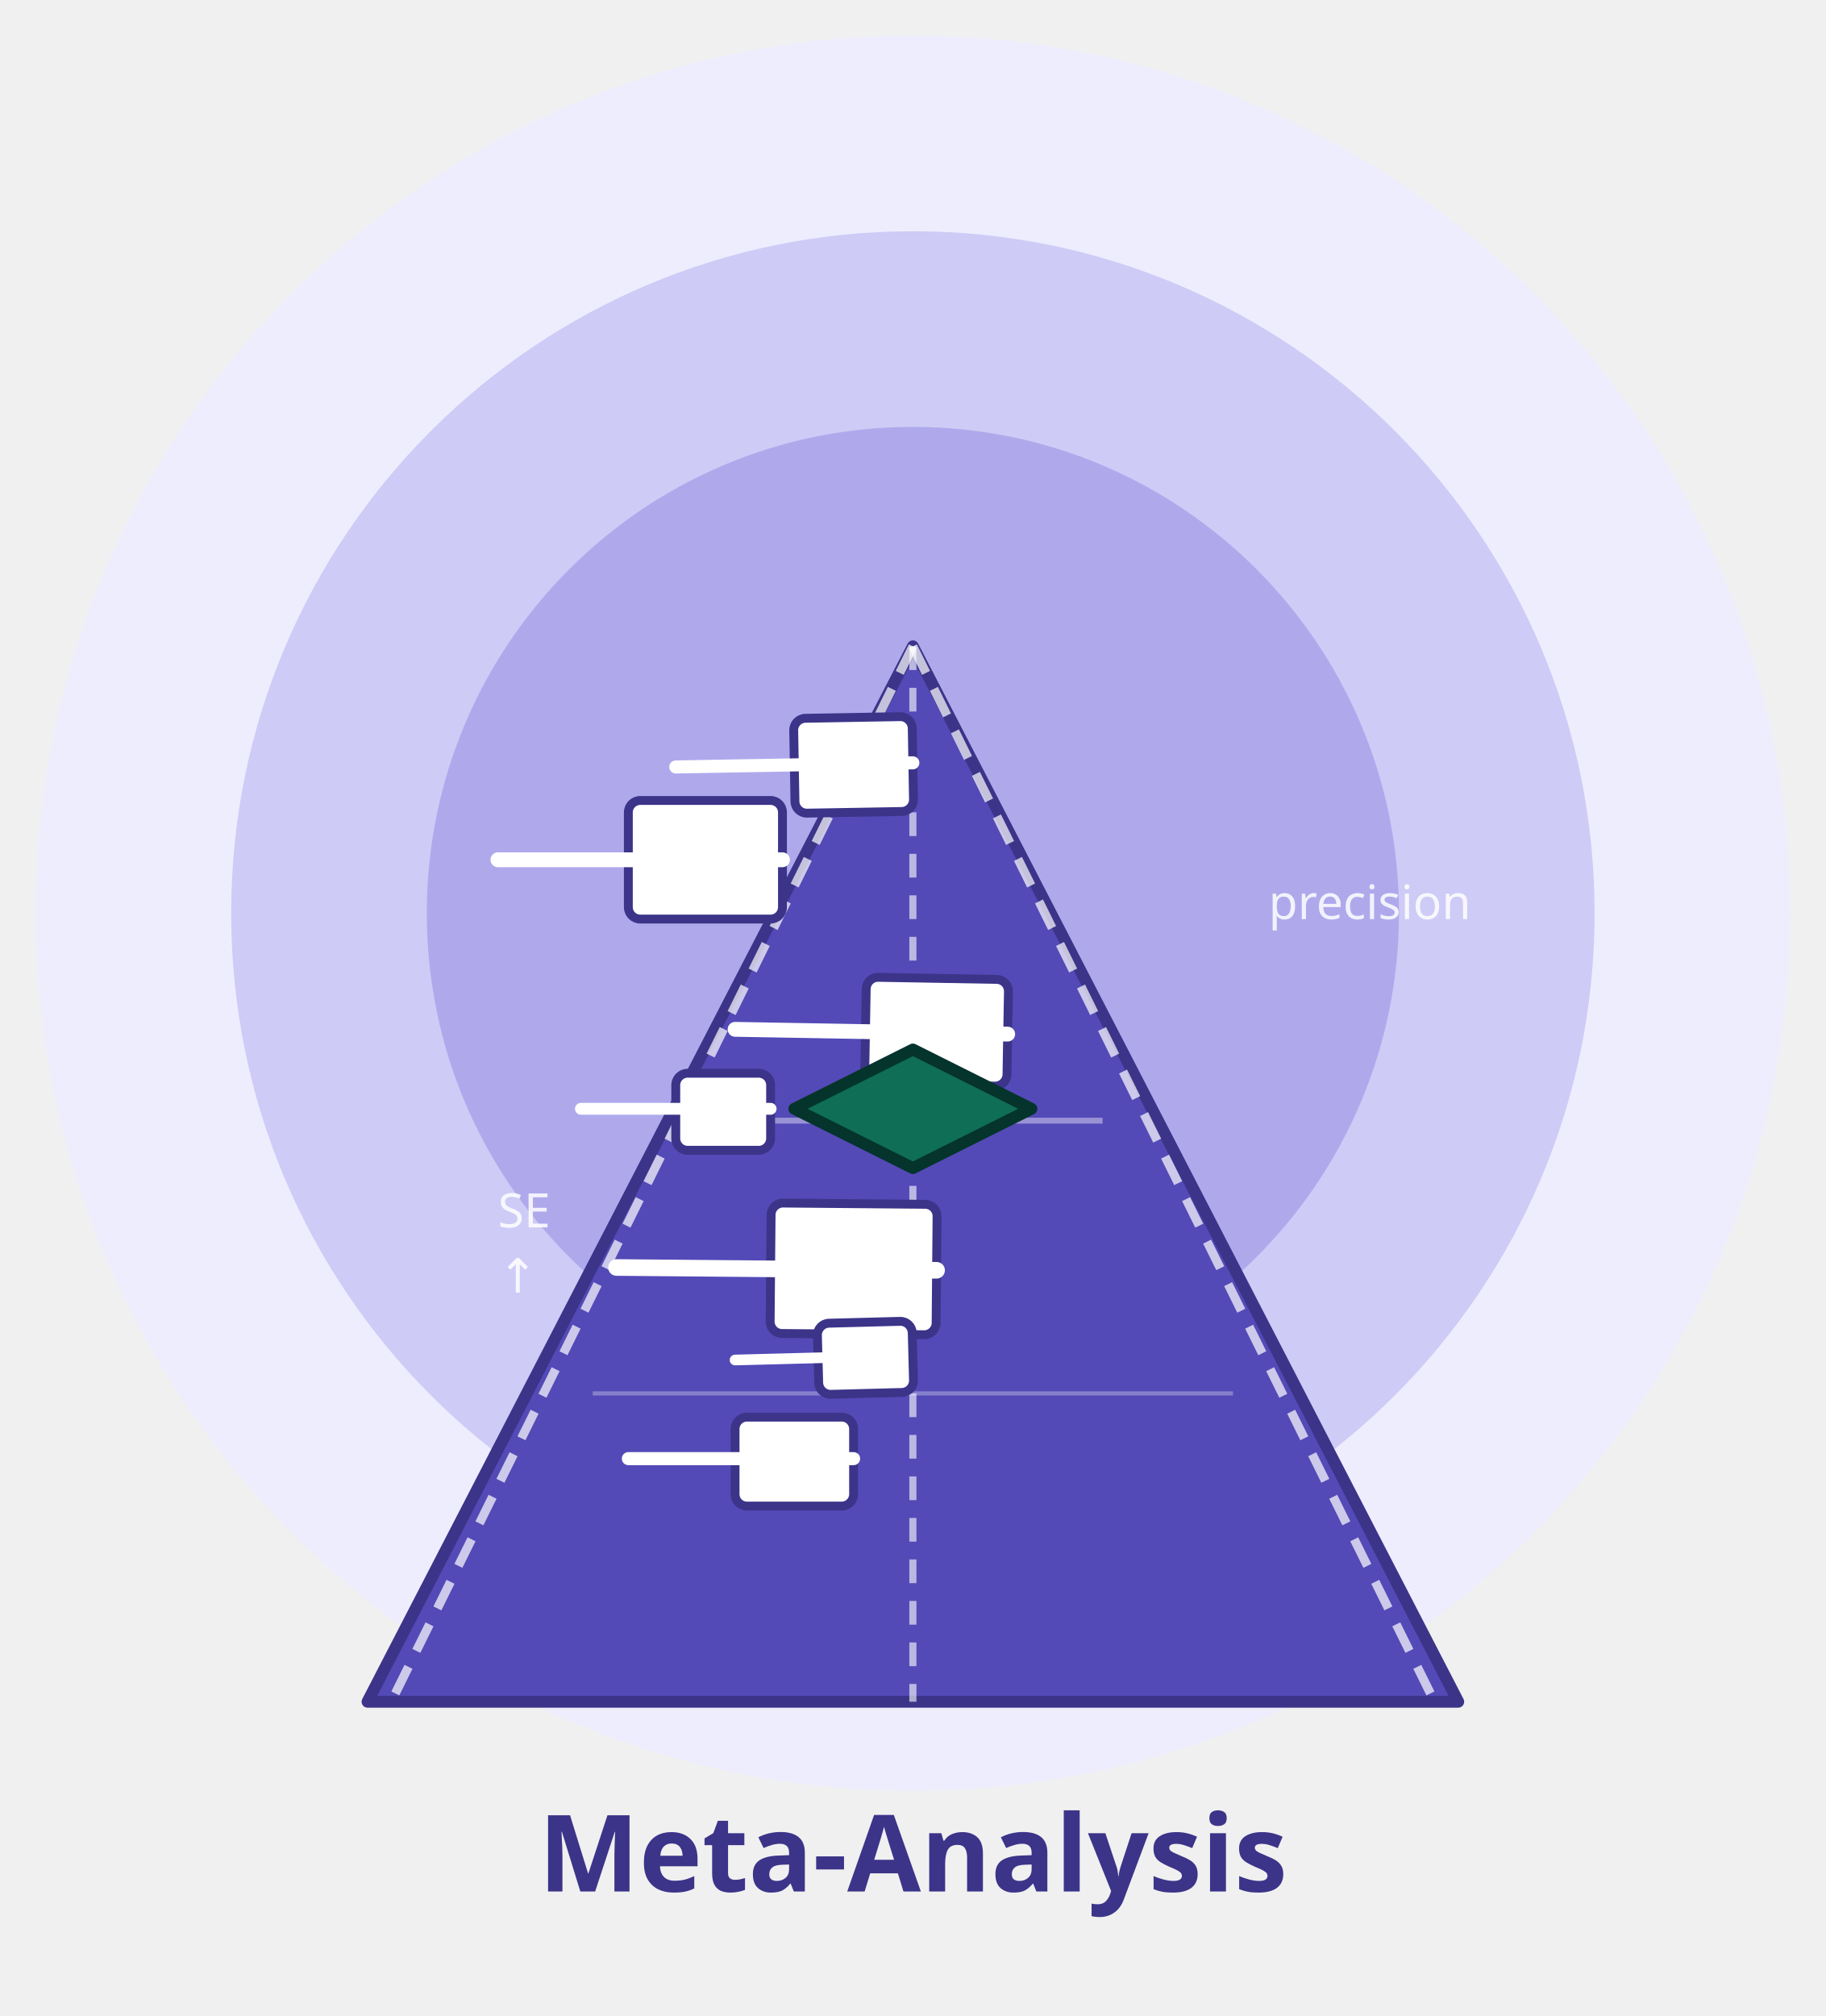
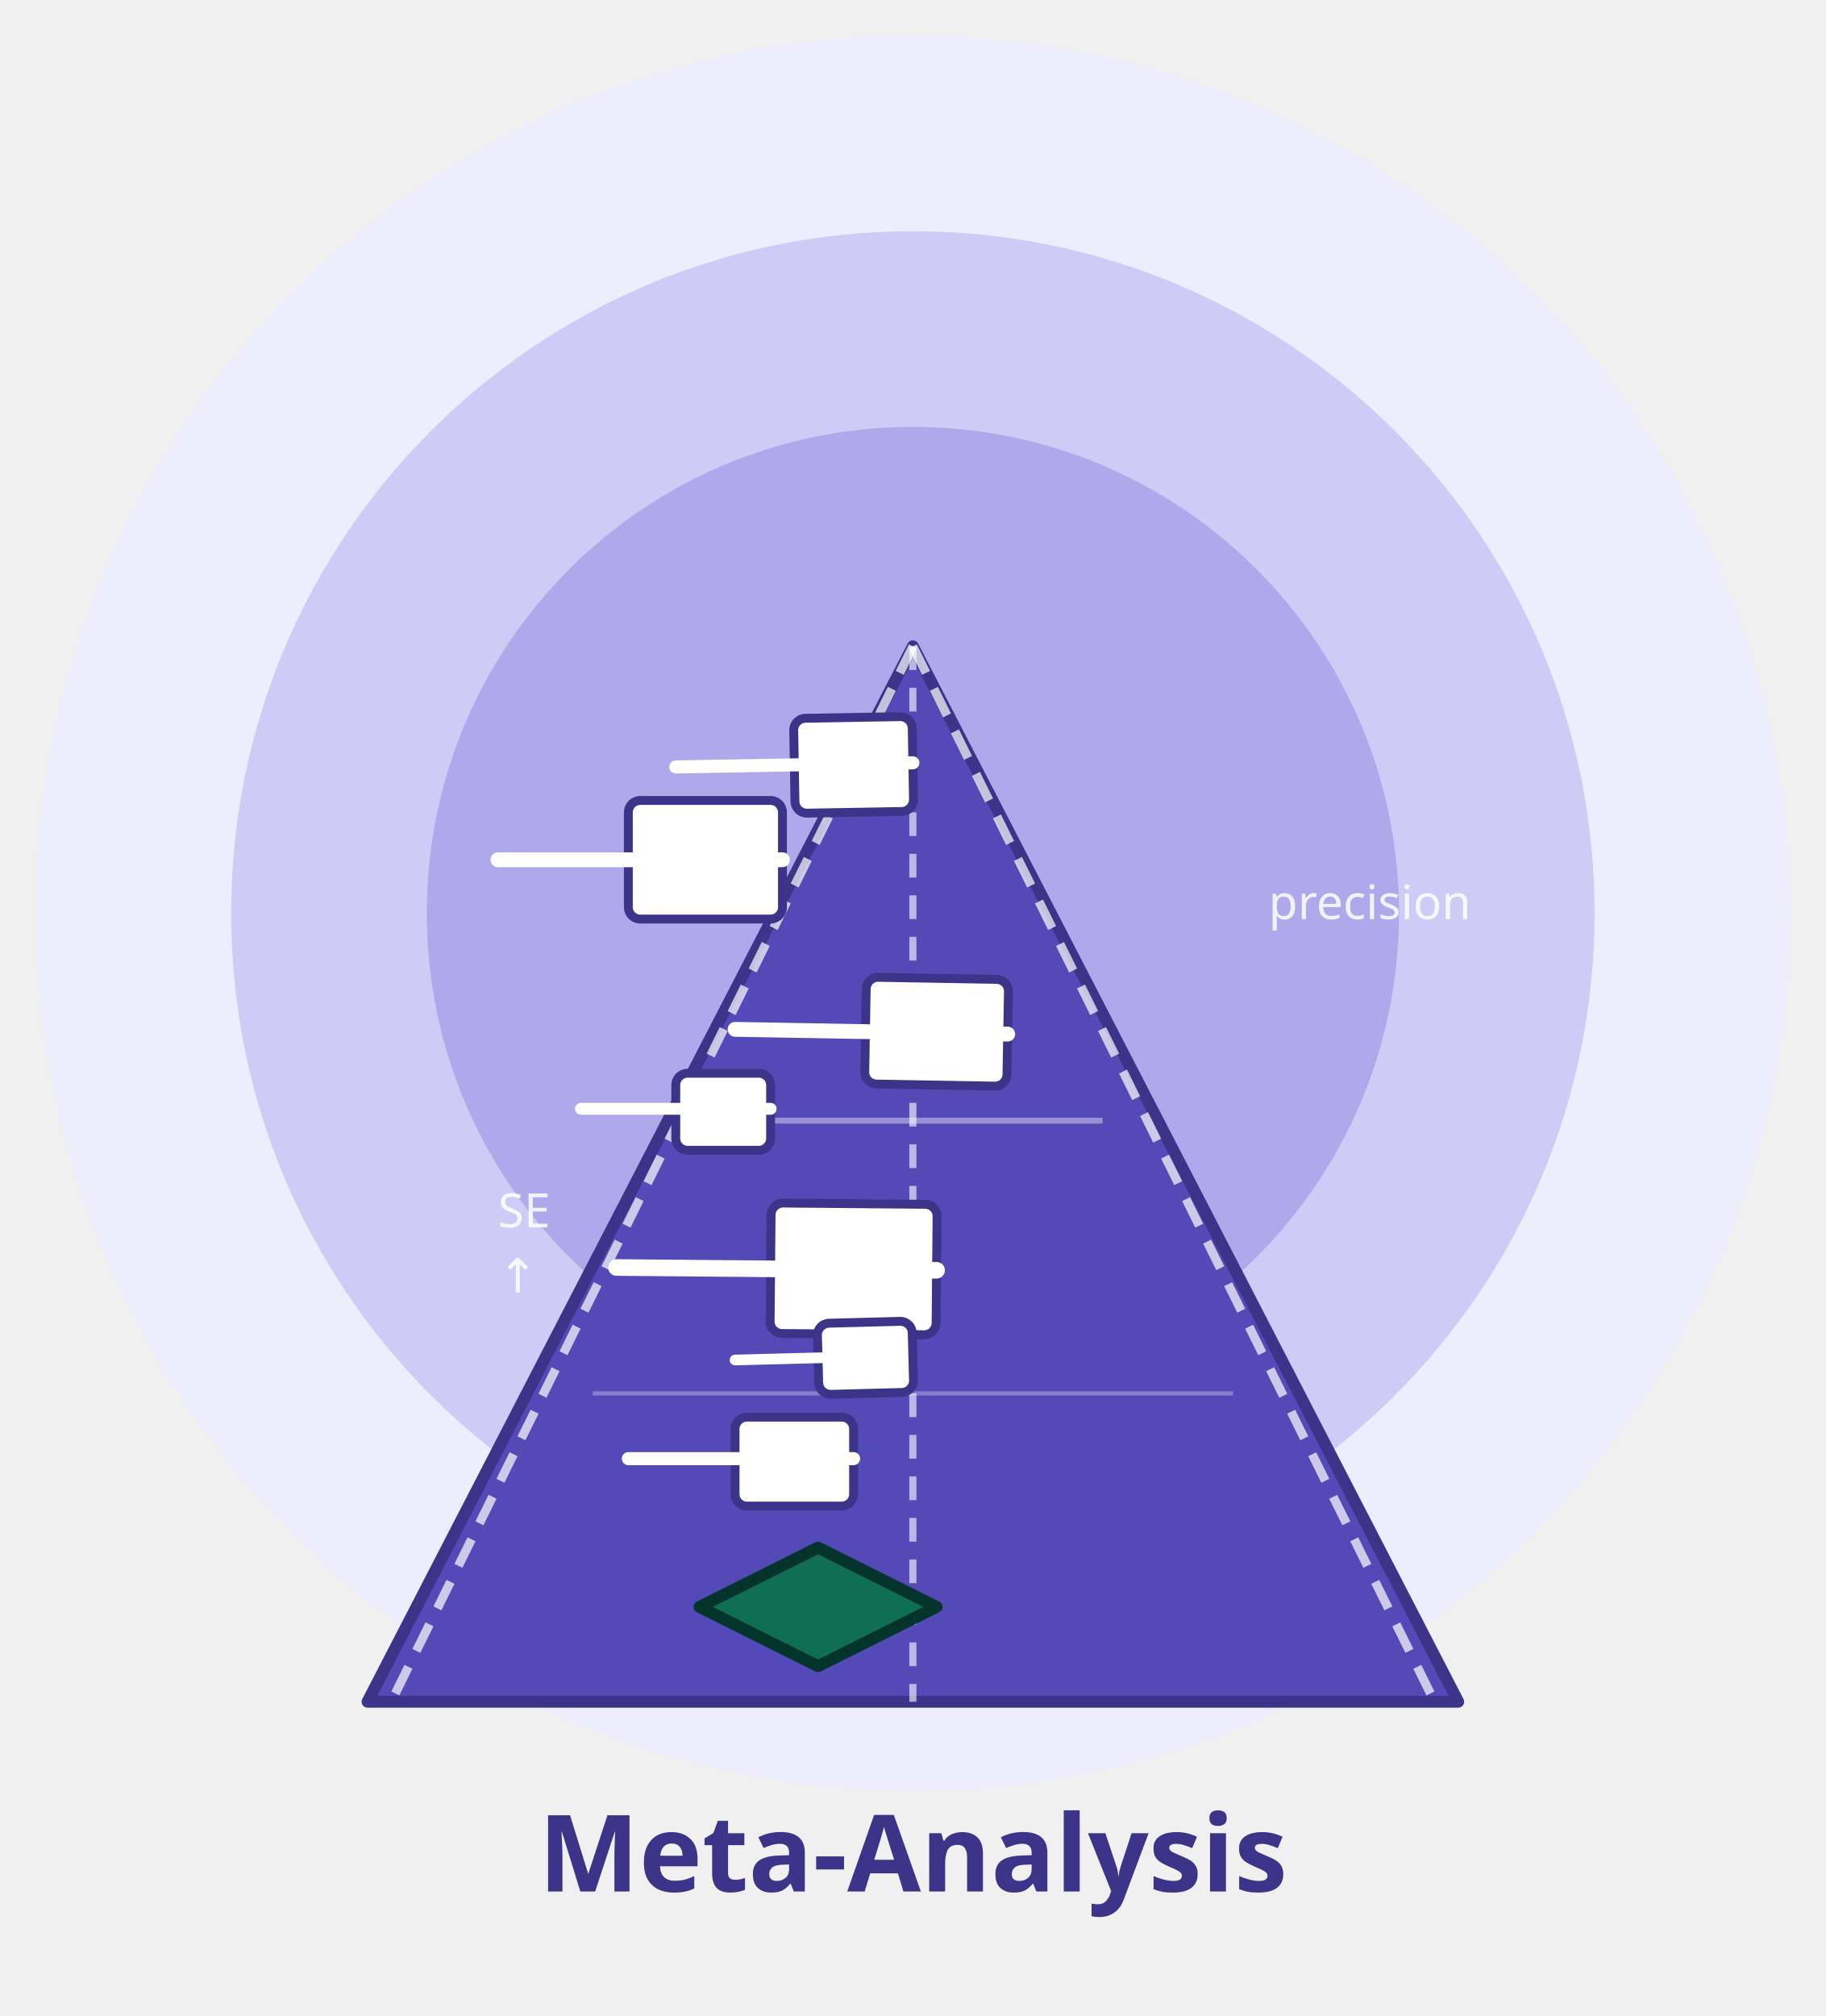
<svg xmlns="http://www.w3.org/2000/svg" viewBox="186 41 308 340" width="100%" style="background:transparent;">
  <defs>
    <marker id="arw" viewBox="0 0 10 10" refX="8" refY="5" markerWidth="6" markerHeight="6" orient="auto-start-reverse">
      <path d="M2 1L8 5L2 9" fill="none" stroke="context-stroke" stroke-width="1.5" stroke-linecap="round" stroke-linejoin="round" />
    </marker>
  </defs>
  <circle cx="340" cy="195" r="148" fill="#EEEDFE" />
  <circle cx="340" cy="195" r="115" fill="#CECBF6" />
  <circle cx="340" cy="195" r="82" fill="#AFA9EC" />
  <path d="M248 328 L432 328 L340 150 Z" fill="#534AB7" stroke="#3C3489" stroke-width="2" stroke-linejoin="round" />
  <line x1="308" y1="230" x2="372" y2="230" stroke="#FFFFFF" stroke-width="1" opacity="0.4" />
  <line x1="286" y1="276" x2="394" y2="276" stroke="#FFFFFF" stroke-width="0.7" opacity="0.3" />
  <line x1="340" y1="150" x2="252" y2="328" stroke="#FFFFFF" stroke-width="1.5" stroke-dasharray="5 3" opacity="0.7" />
  <line x1="340" y1="150" x2="428" y2="328" stroke="#FFFFFF" stroke-width="1.5" stroke-dasharray="5 3" opacity="0.7" />
  <line x1="340" y1="150" x2="340" y2="328" stroke="#FFFFFF" stroke-width="1.2" stroke-dasharray="4 3" opacity="0.6" />
  <text x="270" y="248" font-family="sans-serif" font-size="8" font-weight="400" fill="#FFFFFF" opacity="0.85">SE</text>
  <text x="270" y="259" font-family="sans-serif" font-size="8" font-weight="400" fill="#FFFFFF" opacity="0.85">↑</text>
  <text x="400" y="196" font-family="sans-serif" font-size="8" font-weight="400" fill="#FFFFFF" opacity="0.85">precision</text>
  <rect x="320" y="162" width="20" height="16" rx="2" fill="#FFFFFF" stroke="#3C3489" stroke-width="1.5" transform="rotate(-1, 330, 170)" />
  <line x1="300" y1="170" x2="340" y2="170" stroke="#FFFFFF" stroke-width="2.2" stroke-linecap="round" transform="rotate(-1, 320, 170)" />
  <rect x="292" y="176" width="26" height="20" rx="2" fill="#FFFFFF" stroke="#3C3489" stroke-width="1.5" />
  <line x1="270" y1="186" x2="318" y2="186" stroke="#FFFFFF" stroke-width="2.5" stroke-linecap="round" />
  <rect x="332" y="206" width="24" height="18" rx="2" fill="#FFFFFF" stroke="#3C3489" stroke-width="1.5" transform="rotate(1, 344, 215)" />
  <line x1="310" y1="215" x2="356" y2="215" stroke="#FFFFFF" stroke-width="2.5" stroke-linecap="round" transform="rotate(1, 333, 215)" />
  <rect x="300" y="222" width="16" height="13" rx="2" fill="#FFFFFF" stroke="#3C3489" stroke-width="1.5" />
  <line x1="284" y1="228" x2="316" y2="228" stroke="#FFFFFF" stroke-width="2" stroke-linecap="round" />
  <rect x="316" y="244" width="28" height="22" rx="2" fill="#FFFFFF" stroke="#3C3489" stroke-width="1.5" transform="rotate(0.5, 330, 255)" />
  <line x1="290" y1="255" x2="344" y2="255" stroke="#FFFFFF" stroke-width="2.8" stroke-linecap="round" transform="rotate(0.5, 317, 255)" />
  <rect x="324" y="264" width="16" height="12" rx="2" fill="#FFFFFF" stroke="#3C3489" stroke-width="1.5" transform="rotate(-1.5, 332, 270)" />
  <line x1="310" y1="270" x2="338" y2="270" stroke="#FFFFFF" stroke-width="1.8" stroke-linecap="round" transform="rotate(-1.5, 324, 270)" />
  <rect x="310" y="280" width="20" height="15" rx="2" fill="#FFFFFF" stroke="#3C3489" stroke-width="1.5" />
  <line x1="292" y1="287" x2="330" y2="287" stroke="#FFFFFF" stroke-width="2.2" stroke-linecap="round" />
-   <polygon points="340,218 360,228 340,238 320,228" fill="#0F6E56" stroke="#04342C" stroke-width="2" stroke-linejoin="round" />
+   <polygon points="324,302 344,312 324,322 304,312" fill="#0F6E56" stroke="#04342C" stroke-width="2" stroke-linejoin="round" />
  <text x="340" y="360" text-anchor="middle" font-family="sans-serif" font-size="18" font-weight="600" fill="#3C3489">Meta-Analysis</text>
</svg>
